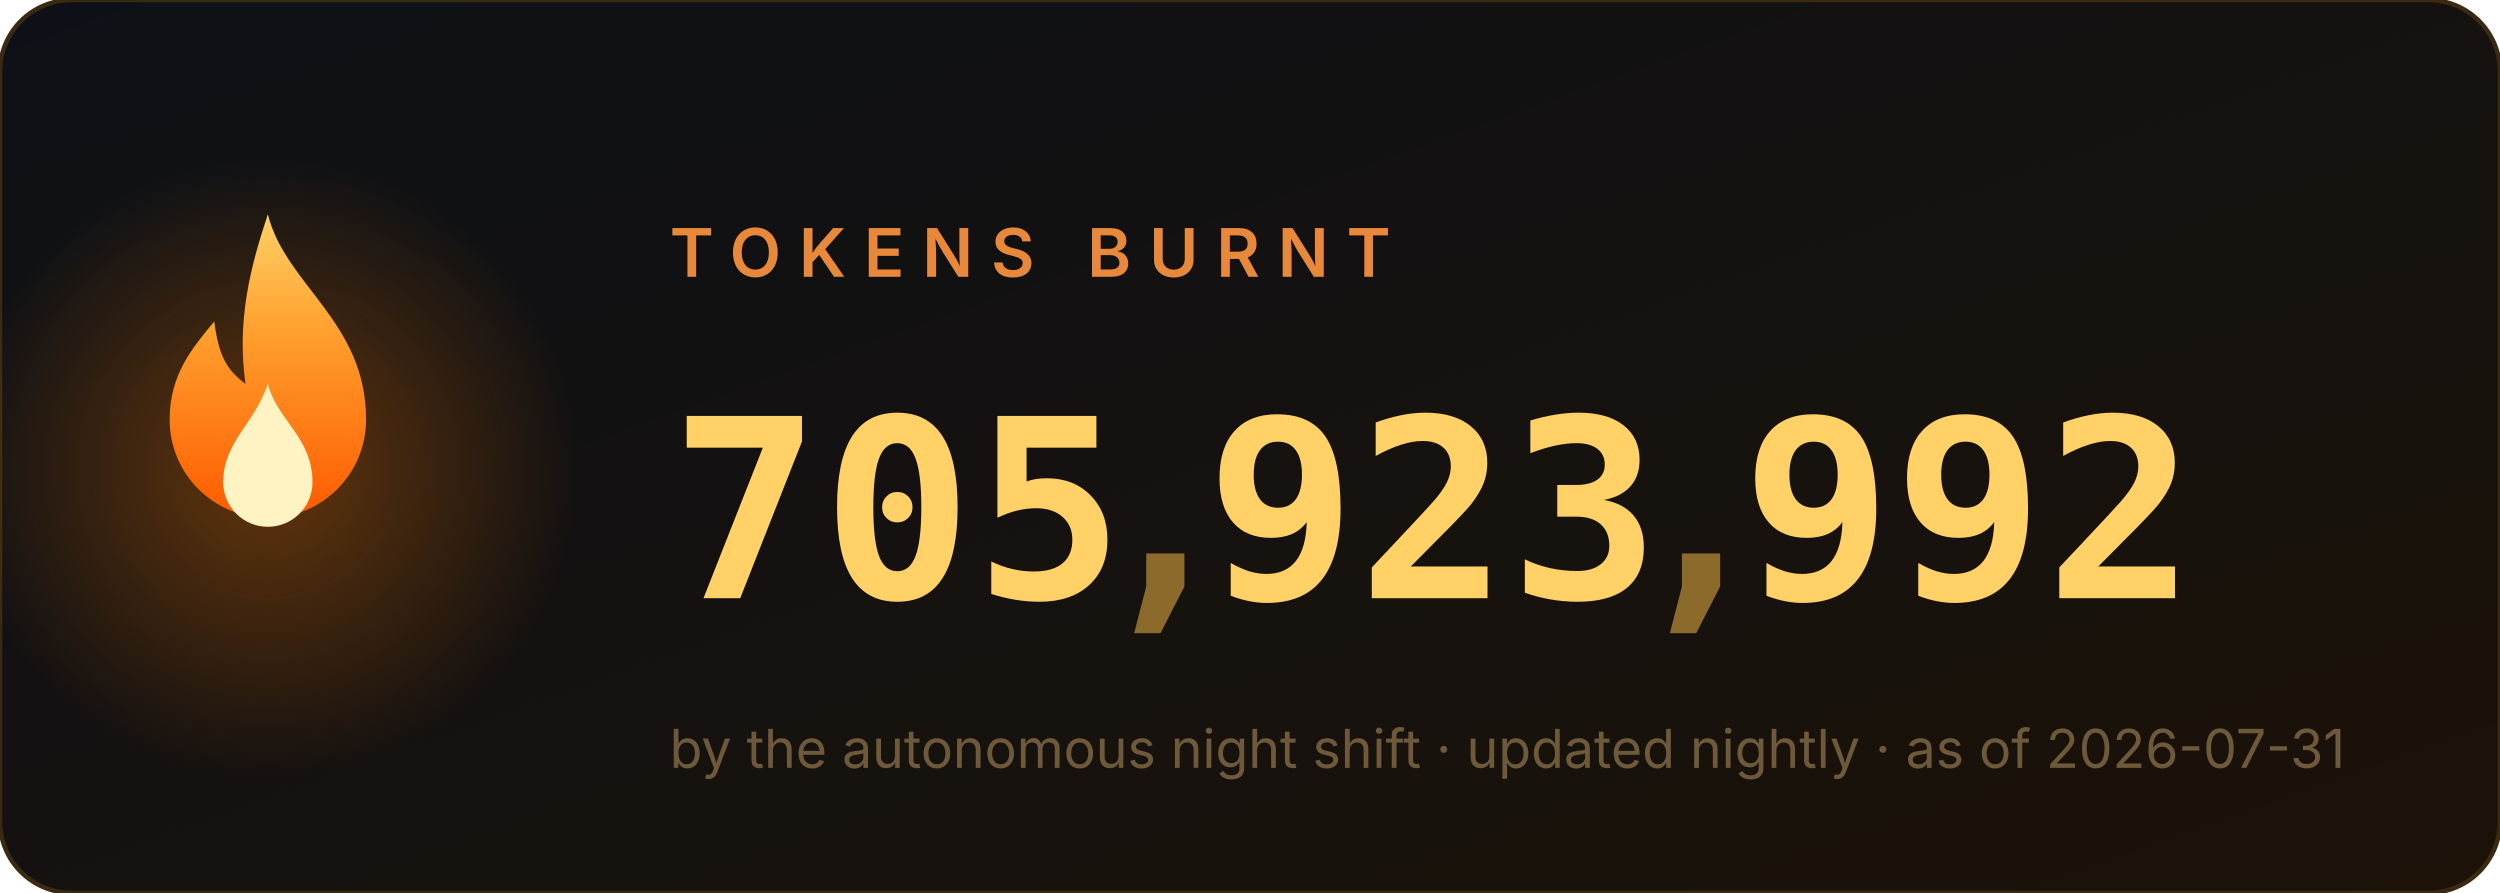
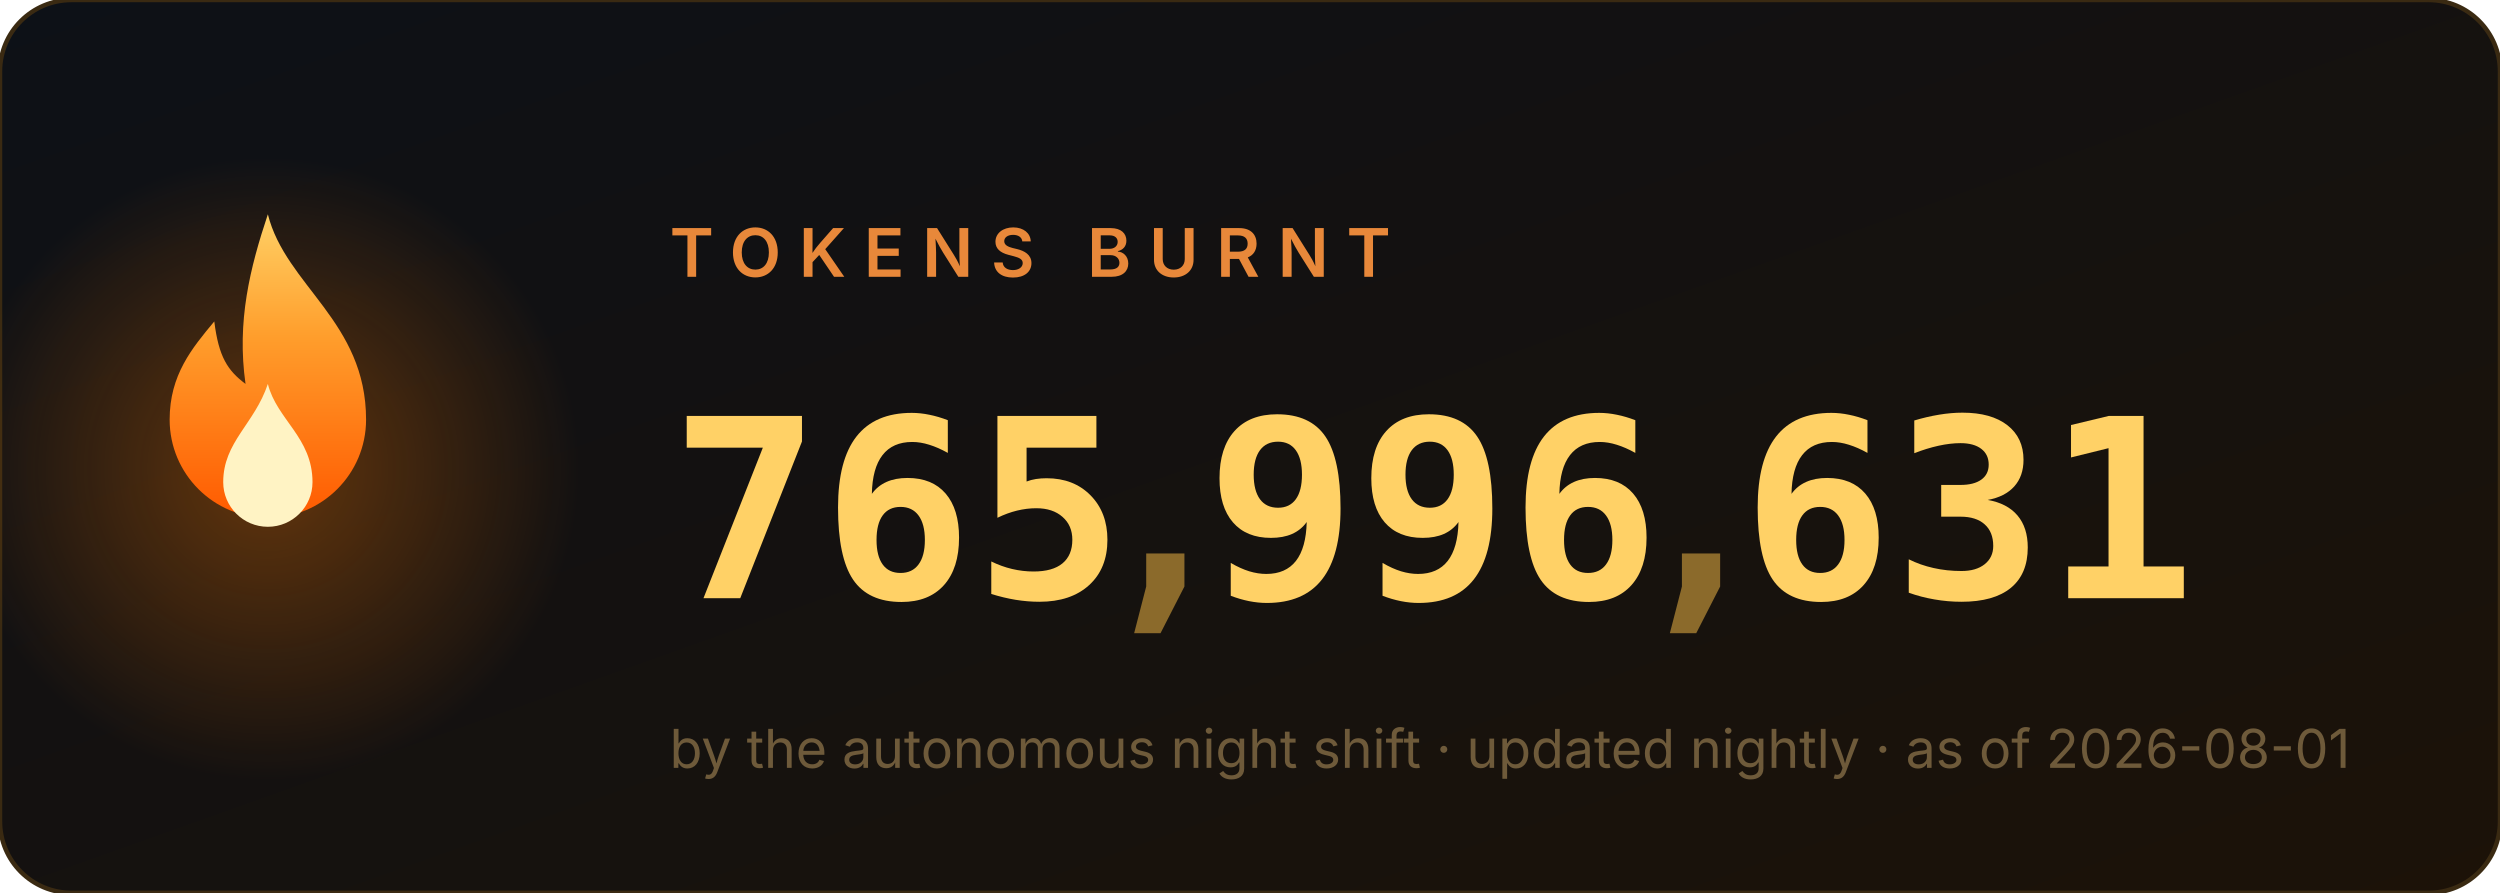
- <svg xmlns="http://www.w3.org/2000/svg" width="560" height="200" viewBox="0 0 560 200" role="img" aria-label="705,923,992 tokens burnt">
+ <svg xmlns="http://www.w3.org/2000/svg" width="560" height="200" viewBox="0 0 560 200" role="img" aria-label="765,996,631 tokens burnt">
  <style>
.num{font:700 56px ui-monospace,'Cascadia Code',Menlo,Consolas,monospace;fill:#ffd166}
.comma{fill:#8b6a2b}
.label{font:600 15px -apple-system,'Segoe UI',sans-serif;fill:#e8883a;letter-spacing:4px}
.sub{font:400 12px -apple-system,'Segoe UI',sans-serif;fill:#6e5a3a}
</style>
  <defs>
    <linearGradient id="bg" x1="0" y1="0" x2="1" y2="1">
      <stop offset="0" stop-color="#0d1117" />
      <stop offset="1" stop-color="#1c1208" />
    </linearGradient>
    <linearGradient id="fg" x1="0" y1="1" x2="0" y2="0">
      <stop offset="0" stop-color="#ff5a00" />
      <stop offset=".6" stop-color="#ff9e2c" />
      <stop offset="1" stop-color="#ffd166" />
    </linearGradient>
    <radialGradient id="halo">
      <stop offset="0" stop-color="#ff7b00" />
      <stop offset="1" stop-color="#ff7b00" stop-opacity="0" />
    </radialGradient>
  </defs>
  <rect width="560" height="200" rx="16" fill="url(#bg)" stroke="#3a2a12" />
  <circle cx="60" cy="105" r="70" fill="url(#halo)" opacity=".35">
    <animate attributeName="opacity" values=".25;.55;.25" dur="2.2s" repeatCount="indefinite" />
  </circle>
  <g transform="translate(60,128)">
    <g>
      <animateTransform attributeName="transform" type="scale" values="1 1;.95 1.1;1 1" dur="1.6s" repeatCount="indefinite" additive="sum" calcMode="spline" keySplines=".4 0 .6 1;.4 0 .6 1" />
      <path d="M0 -80c4 16 22 24 22 46a22 22 0 1 1-44 0c0-10 5-16 10-22 1 8 3 11 7 14-2-14 1-26 5-38z" fill="url(#fg)" />
      <path d="M0 -42c2 8 10 12 10 22a10 10 0 1 1-20 0c0-9 7-13 10-22z" fill="#fff3c4">
        <animateTransform attributeName="transform" type="scale" values="1 1;1.06 .92;1 1" dur="1.1s" repeatCount="indefinite" additive="sum" calcMode="spline" keySplines=".4 0 .6 1;.4 0 .6 1" />
      </path>
    </g>
  </g>
  <text x="150" y="62" class="label">TOKENS BURNT</text>
  <svg x="150" y="84" width="34" height="64" viewBox="0 0 34 64">
    <g transform="translate(0,-448)">
      <g>
        <animateTransform attributeName="transform" type="translate" values="0 448;0 448;0 0" keyTimes="0;0.000;1" dur="1.39s" begin="0s" fill="freeze" additive="sum" calcMode="spline" keySplines="0 0 1 1;.2 .7 .3 1" />
        <text x="17" y="50" class="num" text-anchor="middle">0</text>
        <text x="17" y="114" class="num" text-anchor="middle">1</text>
        <text x="17" y="178" class="num" text-anchor="middle">2</text>
        <text x="17" y="242" class="num" text-anchor="middle">3</text>
        <text x="17" y="306" class="num" text-anchor="middle">4</text>
        <text x="17" y="370" class="num" text-anchor="middle">5</text>
        <text x="17" y="434" class="num" text-anchor="middle">6</text>
        <text x="17" y="498" class="num" text-anchor="middle">7</text>
        <text x="17" y="562" class="num" text-anchor="middle">8</text>
        <text x="17" y="626" class="num" text-anchor="middle">9</text>
      </g>
    </g>
  </svg>
  <svg x="184" y="84" width="34" height="64" viewBox="0 0 34 64">
-     <g transform="translate(0,0)">
+     <g transform="translate(0,-384)">
      <g>
-         <animateTransform attributeName="transform" type="translate" values="0 0;0 0;0 0" keyTimes="0;0.118;1" dur="1.02s" begin="0s" fill="freeze" additive="sum" calcMode="spline" keySplines="0 0 1 1;.2 .7 .3 1" />
+         <animateTransform attributeName="transform" type="translate" values="0 384;0 384;0 0" keyTimes="0;0.083;1" dur="1.44s" begin="0s" fill="freeze" additive="sum" calcMode="spline" keySplines="0 0 1 1;.2 .7 .3 1" />
        <text x="17" y="50" class="num" text-anchor="middle">0</text>
        <text x="17" y="114" class="num" text-anchor="middle">1</text>
        <text x="17" y="178" class="num" text-anchor="middle">2</text>
        <text x="17" y="242" class="num" text-anchor="middle">3</text>
        <text x="17" y="306" class="num" text-anchor="middle">4</text>
        <text x="17" y="370" class="num" text-anchor="middle">5</text>
        <text x="17" y="434" class="num" text-anchor="middle">6</text>
        <text x="17" y="498" class="num" text-anchor="middle">7</text>
        <text x="17" y="562" class="num" text-anchor="middle">8</text>
        <text x="17" y="626" class="num" text-anchor="middle">9</text>
      </g>
    </g>
  </svg>
  <svg x="218" y="84" width="34" height="64" viewBox="0 0 34 64">
    <g transform="translate(0,-320)">
      <g>
        <animateTransform attributeName="transform" type="translate" values="0 320;0 320;0 0" keyTimes="0;0.161;1" dur="1.49s" begin="0s" fill="freeze" additive="sum" calcMode="spline" keySplines="0 0 1 1;.2 .7 .3 1" />
        <text x="17" y="50" class="num" text-anchor="middle">0</text>
        <text x="17" y="114" class="num" text-anchor="middle">1</text>
        <text x="17" y="178" class="num" text-anchor="middle">2</text>
        <text x="17" y="242" class="num" text-anchor="middle">3</text>
        <text x="17" y="306" class="num" text-anchor="middle">4</text>
        <text x="17" y="370" class="num" text-anchor="middle">5</text>
        <text x="17" y="434" class="num" text-anchor="middle">6</text>
        <text x="17" y="498" class="num" text-anchor="middle">7</text>
        <text x="17" y="562" class="num" text-anchor="middle">8</text>
        <text x="17" y="626" class="num" text-anchor="middle">9</text>
      </g>
    </g>
  </svg>
  <text x="261" y="134" class="num comma" text-anchor="middle">,</text>
  <svg x="270" y="84" width="34" height="64" viewBox="0 0 34 64">
    <g transform="translate(0,-576)">
      <g>
        <animateTransform attributeName="transform" type="translate" values="0 576;0 576;0 0" keyTimes="0;0.239;1" dur="2.01s" begin="0s" fill="freeze" additive="sum" calcMode="spline" keySplines="0 0 1 1;.2 .7 .3 1" />
        <text x="17" y="50" class="num" text-anchor="middle">0</text>
        <text x="17" y="114" class="num" text-anchor="middle">1</text>
        <text x="17" y="178" class="num" text-anchor="middle">2</text>
        <text x="17" y="242" class="num" text-anchor="middle">3</text>
        <text x="17" y="306" class="num" text-anchor="middle">4</text>
        <text x="17" y="370" class="num" text-anchor="middle">5</text>
        <text x="17" y="434" class="num" text-anchor="middle">6</text>
        <text x="17" y="498" class="num" text-anchor="middle">7</text>
        <text x="17" y="562" class="num" text-anchor="middle">8</text>
        <text x="17" y="626" class="num" text-anchor="middle">9</text>
      </g>
    </g>
  </svg>
  <svg x="304" y="84" width="34" height="64" viewBox="0 0 34 64">
-     <g transform="translate(0,-128)">
+     <g transform="translate(0,-576)">
      <g>
-         <animateTransform attributeName="transform" type="translate" values="0 128;0 128;0 0" keyTimes="0;0.366;1" dur="1.64s" begin="0s" fill="freeze" additive="sum" calcMode="spline" keySplines="0 0 1 1;.2 .7 .3 1" />
+         <animateTransform attributeName="transform" type="translate" values="0 576;0 576;0 0" keyTimes="0;0.282;1" dur="2.13s" begin="0s" fill="freeze" additive="sum" calcMode="spline" keySplines="0 0 1 1;.2 .7 .3 1" />
        <text x="17" y="50" class="num" text-anchor="middle">0</text>
        <text x="17" y="114" class="num" text-anchor="middle">1</text>
        <text x="17" y="178" class="num" text-anchor="middle">2</text>
        <text x="17" y="242" class="num" text-anchor="middle">3</text>
        <text x="17" y="306" class="num" text-anchor="middle">4</text>
        <text x="17" y="370" class="num" text-anchor="middle">5</text>
        <text x="17" y="434" class="num" text-anchor="middle">6</text>
        <text x="17" y="498" class="num" text-anchor="middle">7</text>
        <text x="17" y="562" class="num" text-anchor="middle">8</text>
        <text x="17" y="626" class="num" text-anchor="middle">9</text>
      </g>
    </g>
  </svg>
  <svg x="338" y="84" width="34" height="64" viewBox="0 0 34 64">
-     <g transform="translate(0,-192)">
+     <g transform="translate(0,-384)">
      <g>
-         <animateTransform attributeName="transform" type="translate" values="0 192;0 192;0 0" keyTimes="0;0.393;1" dur="1.83s" begin="0s" fill="freeze" additive="sum" calcMode="spline" keySplines="0 0 1 1;.2 .7 .3 1" />
+         <animateTransform attributeName="transform" type="translate" values="0 384;0 384;0 0" keyTimes="0;0.353;1" dur="2.04s" begin="0s" fill="freeze" additive="sum" calcMode="spline" keySplines="0 0 1 1;.2 .7 .3 1" />
        <text x="17" y="50" class="num" text-anchor="middle">0</text>
        <text x="17" y="114" class="num" text-anchor="middle">1</text>
        <text x="17" y="178" class="num" text-anchor="middle">2</text>
        <text x="17" y="242" class="num" text-anchor="middle">3</text>
        <text x="17" y="306" class="num" text-anchor="middle">4</text>
        <text x="17" y="370" class="num" text-anchor="middle">5</text>
        <text x="17" y="434" class="num" text-anchor="middle">6</text>
        <text x="17" y="498" class="num" text-anchor="middle">7</text>
        <text x="17" y="562" class="num" text-anchor="middle">8</text>
        <text x="17" y="626" class="num" text-anchor="middle">9</text>
      </g>
    </g>
  </svg>
  <text x="381" y="134" class="num comma" text-anchor="middle">,</text>
  <svg x="390" y="84" width="34" height="64" viewBox="0 0 34 64">
-     <g transform="translate(0,-576)">
+     <g transform="translate(0,-384)">
      <g>
-         <animateTransform attributeName="transform" type="translate" values="0 576;0 576;0 0" keyTimes="0;0.386;1" dur="2.49s" begin="0s" fill="freeze" additive="sum" calcMode="spline" keySplines="0 0 1 1;.2 .7 .3 1" />
+         <animateTransform attributeName="transform" type="translate" values="0 384;0 384;0 0" keyTimes="0;0.421;1" dur="2.28s" begin="0s" fill="freeze" additive="sum" calcMode="spline" keySplines="0 0 1 1;.2 .7 .3 1" />
        <text x="17" y="50" class="num" text-anchor="middle">0</text>
        <text x="17" y="114" class="num" text-anchor="middle">1</text>
        <text x="17" y="178" class="num" text-anchor="middle">2</text>
        <text x="17" y="242" class="num" text-anchor="middle">3</text>
        <text x="17" y="306" class="num" text-anchor="middle">4</text>
        <text x="17" y="370" class="num" text-anchor="middle">5</text>
        <text x="17" y="434" class="num" text-anchor="middle">6</text>
        <text x="17" y="498" class="num" text-anchor="middle">7</text>
        <text x="17" y="562" class="num" text-anchor="middle">8</text>
        <text x="17" y="626" class="num" text-anchor="middle">9</text>
      </g>
    </g>
  </svg>
  <svg x="424" y="84" width="34" height="64" viewBox="0 0 34 64">
-     <g transform="translate(0,-576)">
+     <g transform="translate(0,-192)">
      <g>
-         <animateTransform attributeName="transform" type="translate" values="0 576;0 576;0 0" keyTimes="0;0.414;1" dur="2.61s" begin="0s" fill="freeze" additive="sum" calcMode="spline" keySplines="0 0 1 1;.2 .7 .3 1" />
+         <animateTransform attributeName="transform" type="translate" values="0 192;0 192;0 0" keyTimes="0;0.493;1" dur="2.19s" begin="0s" fill="freeze" additive="sum" calcMode="spline" keySplines="0 0 1 1;.2 .7 .3 1" />
        <text x="17" y="50" class="num" text-anchor="middle">0</text>
        <text x="17" y="114" class="num" text-anchor="middle">1</text>
        <text x="17" y="178" class="num" text-anchor="middle">2</text>
        <text x="17" y="242" class="num" text-anchor="middle">3</text>
        <text x="17" y="306" class="num" text-anchor="middle">4</text>
        <text x="17" y="370" class="num" text-anchor="middle">5</text>
        <text x="17" y="434" class="num" text-anchor="middle">6</text>
        <text x="17" y="498" class="num" text-anchor="middle">7</text>
        <text x="17" y="562" class="num" text-anchor="middle">8</text>
        <text x="17" y="626" class="num" text-anchor="middle">9</text>
      </g>
    </g>
  </svg>
  <svg x="458" y="84" width="34" height="64" viewBox="0 0 34 64">
-     <g transform="translate(0,-128)">
+     <g transform="translate(0,-64)">
      <g>
-         <animateTransform attributeName="transform" type="translate" values="0 128;0 128;0 0" keyTimes="0;0.536;1" dur="2.24s" begin="0s" fill="freeze" additive="sum" calcMode="spline" keySplines="0 0 1 1;.2 .7 .3 1" />
+         <animateTransform attributeName="transform" type="translate" values="0 64;0 64;0 0" keyTimes="0;0.553;1" dur="2.17s" begin="0s" fill="freeze" additive="sum" calcMode="spline" keySplines="0 0 1 1;.2 .7 .3 1" />
        <text x="17" y="50" class="num" text-anchor="middle">0</text>
        <text x="17" y="114" class="num" text-anchor="middle">1</text>
        <text x="17" y="178" class="num" text-anchor="middle">2</text>
        <text x="17" y="242" class="num" text-anchor="middle">3</text>
        <text x="17" y="306" class="num" text-anchor="middle">4</text>
        <text x="17" y="370" class="num" text-anchor="middle">5</text>
        <text x="17" y="434" class="num" text-anchor="middle">6</text>
        <text x="17" y="498" class="num" text-anchor="middle">7</text>
        <text x="17" y="562" class="num" text-anchor="middle">8</text>
        <text x="17" y="626" class="num" text-anchor="middle">9</text>
      </g>
    </g>
  </svg>
-   <text x="150" y="172" class="sub">by the autonomous night shift · updated nightly · as of 2026-07-31</text>
+   <text x="150" y="172" class="sub">by the autonomous night shift · updated nightly · as of 2026-08-01</text>
</svg>
